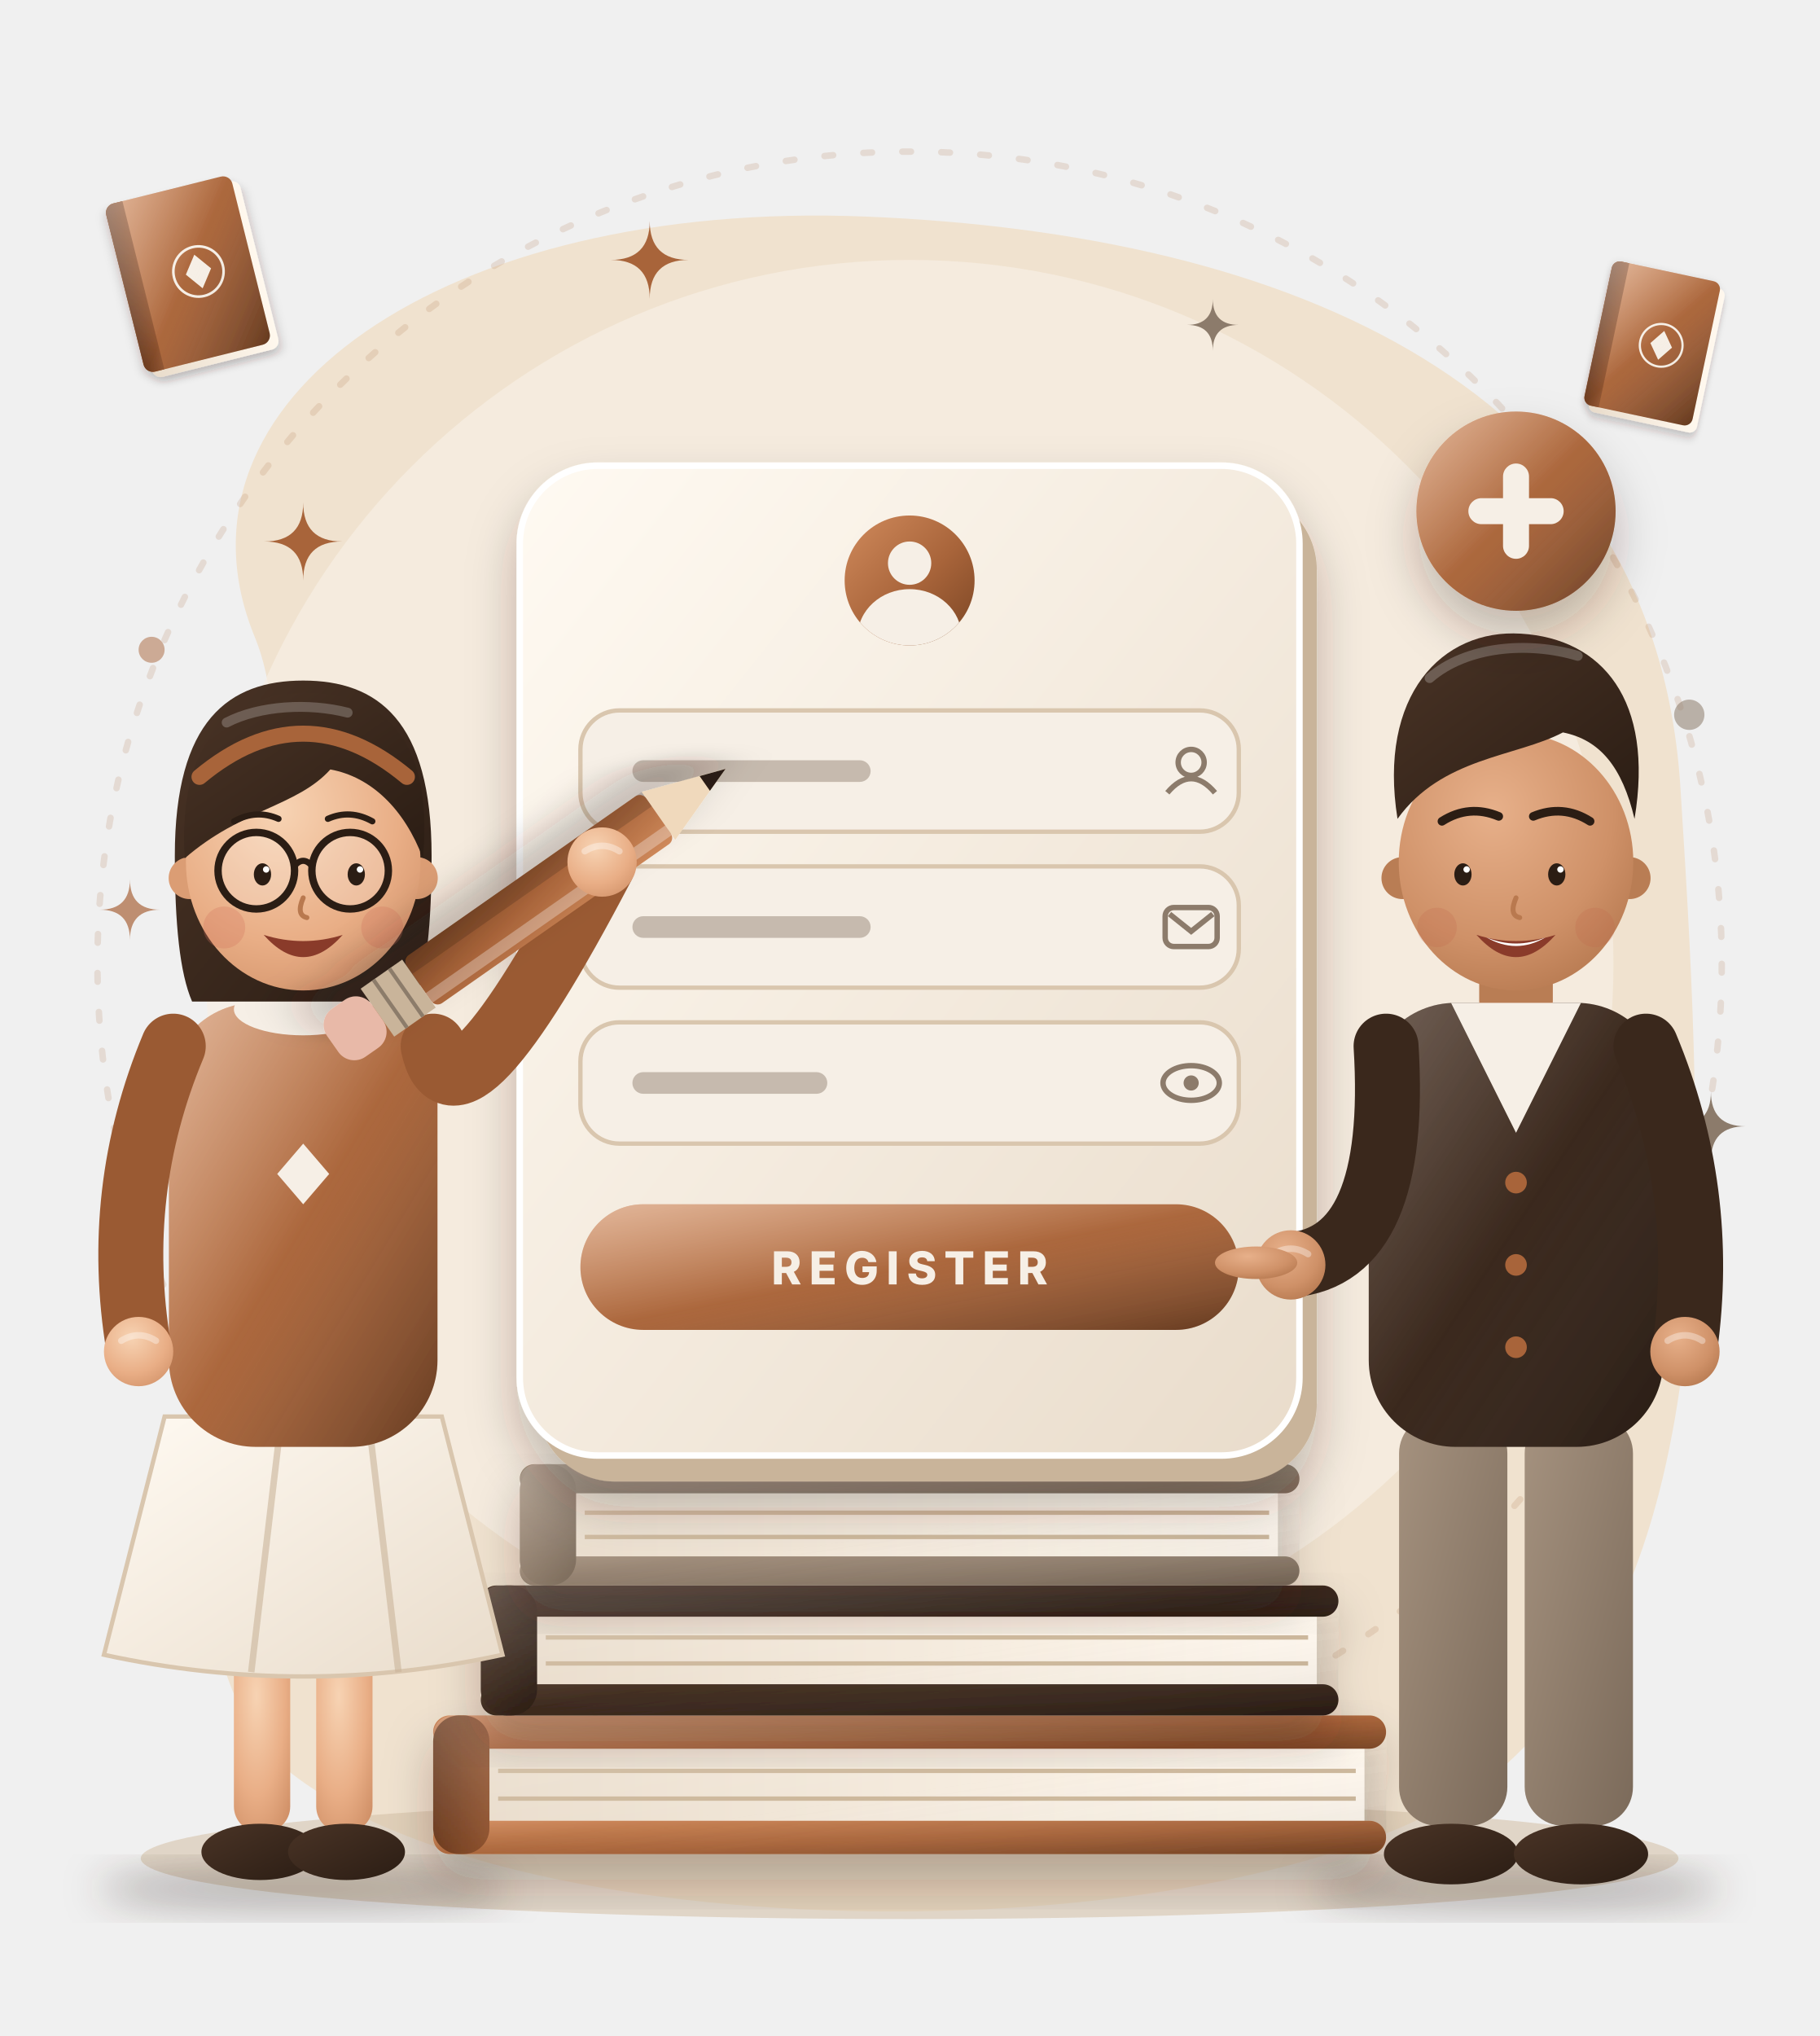
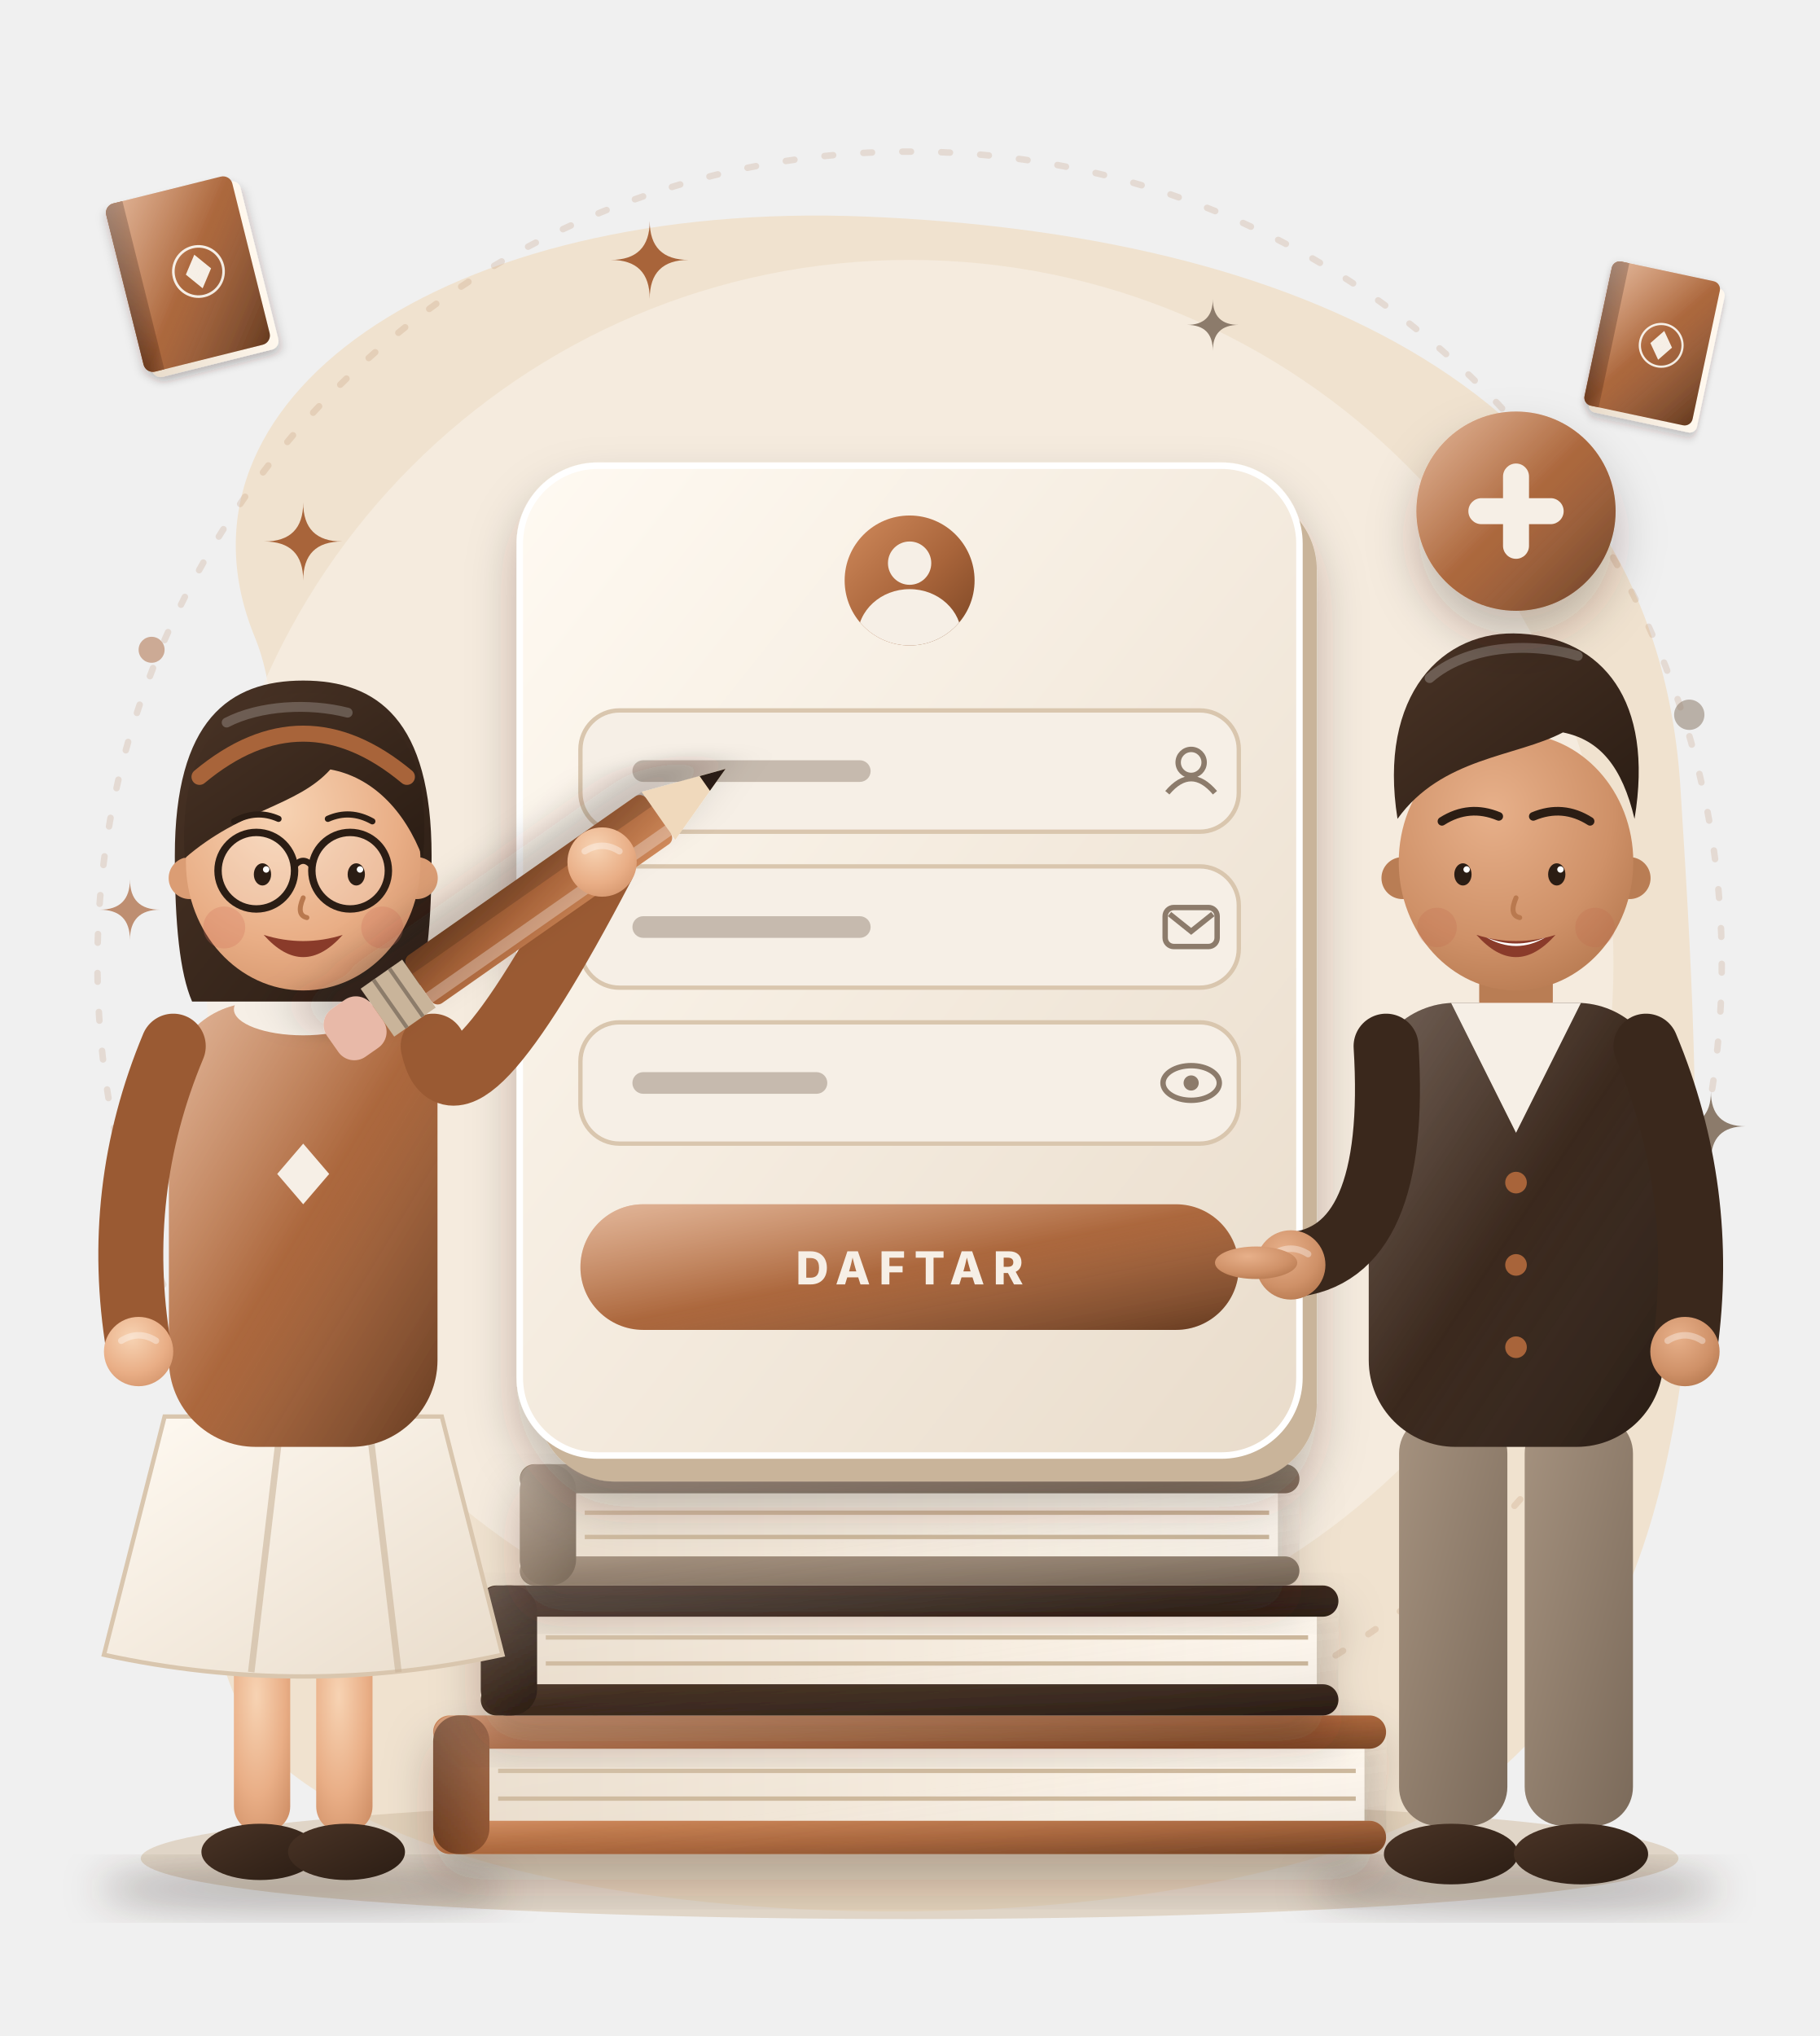
<svg xmlns="http://www.w3.org/2000/svg" viewBox="0 0 840 940" preserveAspectRatio="xMidYMid meet" role="img">
  <defs>
    <linearGradient id="acc" x1="0" y1="0" x2="1" y2="1">
      <stop offset="0" stop-color="#D08A5C" />
      <stop offset=".55" stop-color="#A8643A" />
      <stop offset="1" stop-color="#7A4524" />
    </linearGradient>
    <linearGradient id="accSide" x1="0" y1="0" x2="1" y2="0">
      <stop offset="0" stop-color="#6B3A1E" />
      <stop offset="1" stop-color="#8F532F" />
    </linearGradient>
    <linearGradient id="cream" x1="0" y1="0" x2="1" y2="1">
      <stop offset="0" stop-color="#FFFAF2" />
      <stop offset="1" stop-color="#E9DCCB" />
    </linearGradient>
    <linearGradient id="pages" x1="0" y1="0" x2="1" y2="0">
      <stop offset="0" stop-color="#E9DCCB" />
      <stop offset="1" stop-color="#FFF8EE" />
    </linearGradient>
    <linearGradient id="dark" x1="0" y1="0" x2="1" y2="1">
      <stop offset="0" stop-color="#4A3426" />
      <stop offset="1" stop-color="#2B1D14" />
    </linearGradient>
    <linearGradient id="muted" x1="0" y1="0" x2="1" y2="1">
      <stop offset="0" stop-color="#A5927F" />
      <stop offset="1" stop-color="#7B6A5A" />
    </linearGradient>
    <linearGradient id="hl" x1="0" y1="0" x2="1" y2="1">
      <stop offset="0" stop-color="#fff" stop-opacity=".38" />
      <stop offset=".5" stop-color="#fff" stop-opacity="0" />
      <stop offset="1" stop-color="#000" stop-opacity=".18" />
    </linearGradient>
    <linearGradient id="bg" x1="0" y1="0" x2="0" y2="1">
      <stop offset="0" stop-color="#F3E8D9" />
      <stop offset="1" stop-color="#E9DCCB" />
    </linearGradient>
    <linearGradient id="floor" x1="0" y1="0" x2="0" y2="1">
      <stop offset="0" stop-color="#D9C6AE" />
      <stop offset="1" stop-color="#C9B49A" />
    </linearGradient>
    <radialGradient id="skin" cx=".4" cy=".3" r=".85">
      <stop offset="0" stop-color="#F7D3B3" />
      <stop offset=".6" stop-color="#E9AE86" />
      <stop offset="1" stop-color="#CF8F66" />
    </radialGradient>
    <radialGradient id="skin2" cx=".4" cy=".3" r=".85">
      <stop offset="0" stop-color="#E7B08A" />
      <stop offset=".6" stop-color="#CF9168" />
      <stop offset="1" stop-color="#AF7249" />
    </radialGradient>
    <filter id="sh" x="-30%" y="-30%" width="160%" height="170%">
      <feDropShadow dx="0" dy="12" stdDeviation="11" flood-color="#2B1D14" flood-opacity=".26" />
    </filter>
    <filter id="blur">
      <feGaussianBlur stdDeviation="9" />
    </filter>
  </defs>
  <path d="M118 295 C72 185 205 92 400 100 C595 108 765 178 776 365 C788 552 795 725 695 815 C590 905 235 905 130 815 C35 725 160 400 118 295 Z" fill="#F0E2CF" />
  <circle cx="420" cy="445" r="325" fill="#F7EFE4" opacity=".68" />
  <circle cx="420" cy="445" r="375" fill="none" stroke="#A8643A" stroke-opacity=".16" stroke-width="3" stroke-dasharray="4 14" stroke-linecap="round" />
  <ellipse cx="420" cy="858" rx="355" ry="28" fill="#D4BFA5" opacity=".55" />
  <g filter="url(#sh)" transform="translate(48 95) rotate(-14) scale(0.2)">
    <g>
      <rect x="16" y="16" width="300" height="400" rx="20" fill="url(#pages)" />
      <rect width="300" height="400" rx="22" fill="url(#acc)" />
      <path d="M22 0H44V400H22A22 22 0 0 1 0 378V22A22 22 0 0 1 22 0Z" fill="url(#accSide)" />
      <circle cx="175" cy="200" r="58" fill="none" stroke="#F6EFE6" stroke-width="6" />
      <path d="M175 160L205 200L175 240L145 200Z" fill="#F6EFE6" />
      <rect width="300" height="400" rx="22" fill="url(#hl)" />
    </g>
  </g>
  <g filter="url(#sh)" transform="translate(745 120) rotate(12) scale(0.17)">
    <g>
      <rect x="16" y="16" width="300" height="400" rx="20" fill="url(#pages)" />
      <rect width="300" height="400" rx="22" fill="url(#acc)" />
      <path d="M22 0H44V400H22A22 22 0 0 1 0 378V22A22 22 0 0 1 22 0Z" fill="url(#accSide)" />
      <circle cx="175" cy="200" r="58" fill="none" stroke="#F6EFE6" stroke-width="6" />
      <path d="M175 160L205 200L175 240L145 200Z" fill="#F6EFE6" />
      <rect width="300" height="400" rx="22" fill="url(#hl)" />
    </g>
  </g>
  <path d="M300 102Q300 120 318 120Q300 120 300 138Q300 120 282 120Q300 120 300 102Z" fill="#A8643A" opacity="1" />
  <path d="M560 138Q560 150 572 150Q560 150 560 162Q560 150 548 150Q560 150 560 138Z" fill="#8C7B6B" opacity="1" />
  <path d="M60 406Q60 420 74 420Q60 420 60 434Q60 420 46 420Q60 420 60 406Z" fill="#A8643A" opacity="0.7" />
  <path d="M790 504Q790 520 806 520Q790 520 790 536Q790 520 774 520Q790 520 790 504Z" fill="#8C7B6B" opacity="1" />
  <circle cx="780" cy="330" r="7" fill="#8C7B6B" opacity=".55" />
  <circle cx="70" cy="300" r="6" fill="#A8643A" opacity=".5" />
  <g filter="url(#sh)">
    <rect x="210" y="804.8" width="420" height="38.4" fill="url(#pages)" />
    <path d="M230 817.6H626M230 830.4H626" stroke="#CDB89C" stroke-width="2" />
    <rect x="200" y="792" width="440" height="15.36" rx="7.68" fill="url(#acc)" />
    <rect x="200" y="840.64" width="440" height="15.36" rx="7.68" fill="url(#acc)" />
    <rect x="200" y="792" width="26" height="64" rx="12" fill="url(#accSide)" />
    <rect x="200" y="792" width="440" height="64" rx="8.96" fill="url(#hl)" opacity=".5" />
  </g>
  <g filter="url(#sh)">
    <rect x="232" y="744.0" width="376" height="36.0" fill="url(#pages)" />
    <path d="M252 756.0H604M252 768.0H604" stroke="#CDB89C" stroke-width="2" />
    <rect x="222" y="732" width="396" height="14.4" rx="7.2" fill="url(#dark)" />
    <rect x="222" y="777.6" width="396" height="14.4" rx="7.2" fill="url(#dark)" />
    <rect x="222" y="732" width="26" height="60" rx="12" fill="url(#dark)" />
    <rect x="222" y="732" width="396" height="60" rx="8.4" fill="url(#hl)" opacity=".5" />
  </g>
  <g filter="url(#sh)">
    <rect x="250" y="687.2" width="340" height="33.6" fill="url(#pages)" />
    <path d="M270 698.4H586M270 709.6H586" stroke="#CDB89C" stroke-width="2" />
    <rect x="240" y="676" width="360" height="13.44" rx="6.72" fill="url(#muted)" />
    <rect x="240" y="718.56" width="360" height="13.44" rx="6.72" fill="url(#muted)" />
    <rect x="240" y="676" width="26" height="56" rx="12" fill="url(#muted)" />
    <rect x="240" y="676" width="360" height="56" rx="7.84" fill="url(#hl)" opacity=".5" />
  </g>
  <g filter="url(#sh)">
    <rect x="248" y="227" width="360" height="457" rx="36" fill="#C9B49A" />
    <rect x="240" y="215" width="360" height="457" rx="36" fill="url(#cream)" />
    <rect x="240" y="215" width="360" height="457" rx="36" fill="none" stroke="#fff" stroke-width="3" />
  </g>
  <circle cx="420" cy="268" r="30" fill="url(#acc)" />
  <clipPath id="av">
    <circle cx="420" cy="268" r="30" />
  </clipPath>
  <g clip-path="url(#av)">
    <circle cx="420" cy="260" r="10" fill="#F6EFE6" />
    <ellipse cx="420" cy="294" rx="24" ry="22" fill="#F6EFE6" />
  </g>
  <rect x="268" y="328" width="304" height="56" rx="18" fill="#F6EFE6" stroke="#D9C6AE" stroke-width="2" />
  <rect x="292" y="351.0" width="110" height="10" rx="5" fill="#8C7B6B" opacity=".45" />
  <circle cx="550" cy="352.0" r="6" fill="none" stroke="#8C7B6B" stroke-width="2.5" />
  <path d="M539 366.0Q550 353.0 561 366.0" fill="none" stroke="#8C7B6B" stroke-width="2.5" />
  <rect x="268" y="400" width="304" height="56" rx="18" fill="#F6EFE6" stroke="#D9C6AE" stroke-width="2" />
  <rect x="292" y="423.0" width="110" height="10" rx="5" fill="#8C7B6B" opacity=".45" />
  <rect x="538" y="419.0" width="24" height="18" rx="4" fill="none" stroke="#8C7B6B" stroke-width="2.5" />
  <path d="M540 422.0L550 430.0L560 422.0" fill="none" stroke="#8C7B6B" stroke-width="2.5" />
  <rect x="268" y="472" width="304" height="56" rx="18" fill="#F6EFE6" stroke="#D9C6AE" stroke-width="2" />
  <rect x="292" y="495.0" width="90" height="10" rx="5" fill="#8C7B6B" opacity=".45" />
  <ellipse cx="550" cy="500.0" rx="13" ry="8" fill="none" stroke="#8C7B6B" stroke-width="2.5" />
  <circle cx="550" cy="500.0" r="3.5" fill="#8C7B6B" />
  <rect x="268" y="556" width="304" height="58" rx="29" fill="url(#acc)" />
  <rect x="268" y="556" width="304" height="58" rx="29" fill="url(#hl)" />
-   <text x="420" y="593" text-anchor="middle" fill="#F6EFE6" font-family="system-ui,-apple-system,sans-serif" font-size="21" font-weight="800" letter-spacing="3.5">REGISTER</text>
+   <text x="420" y="593" text-anchor="middle" fill="#F6EFE6" font-family="system-ui,-apple-system,sans-serif" font-size="21" font-weight="800" letter-spacing="4">DAFTAR</text>
  <g transform="translate(140 868)">
    <ellipse cy="4" rx="95" ry="13" fill="#2B1D14" opacity=".25" filter="url(#blur)" />
    <rect x="-32" y="-112" width="26" height="90" rx="12" fill="url(#skin)" />
    <rect x="6" y="-112" width="26" height="90" rx="12" fill="url(#skin)" />
    <ellipse cx="-20" cy="-13" rx="27" ry="13" fill="url(#dark)" />
    <ellipse cx="20" cy="-13" rx="27" ry="13" fill="url(#dark)" />
    <path d="M-64 -214L64 -214L92 -104Q0 -84 -92 -104Z" fill="url(#cream)" stroke="#D9C6AE" stroke-width="2" />
    <path d="M-10 -214L-24 -96M30 -214L44 -96" stroke="#C9B49A" stroke-width="3" opacity=".6" />
    <rect x="-62" y="-405" width="124" height="205" rx="40" fill="url(#acc)" />
    <rect x="-62" y="-405" width="124" height="205" rx="40" fill="url(#hl)" />
    <rect x="-16" y="-432" width="32" height="40" rx="14" fill="#C98A60" />
    <ellipse cy="-402" rx="32" ry="12" fill="#F6EFE6" />
    <path d="M0 -340L12 -326L0 -312L-12 -326Z" fill="#F6EFE6" />
    <path d="M-60 -385Q-88 -318 -76 -246" stroke="#9A5A33" stroke-width="30" stroke-linecap="round" fill="none" />
    <circle cx="-76" cy="-244" r="16" fill="url(#skin)" />
    <path d="M-84 -249Q-76 -254 -68 -249" stroke="#fff" stroke-opacity=".35" stroke-width="3" stroke-linecap="round" fill="none" />
    <g transform="translate(0 -470) scale(.57) translate(-400 -335)">
      <path d="M296 330C296 220 340 188 400 188C460 188 504 220 504 330C504 385 500 425 490 448L310 448C300 425 296 385 296 330Z" fill="url(#dark)" />
      <circle cx="308" cy="348" r="17" fill="#DB9D74" />
      <circle cx="492" cy="348" r="17" fill="#DB9D74" />
      <ellipse cx="400" cy="335" rx="95" ry="104" fill="url(#skin)" />
      <circle cx="336" cy="388" r="17" fill="#D0705A" opacity=".28" />
      <circle cx="464" cy="388" r="17" fill="#D0705A" opacity=".28" />
      <path d="M304 332C298 232 345 198 402 198C462 198 506 232 497 332C482 292 455 266 422 260C395 290 350 292 304 332Z" fill="url(#dark)" />
      <path d="M338 222C365 208 405 206 436 214" stroke="#fff" stroke-opacity=".22" stroke-width="8" stroke-linecap="round" fill="none" />
      <path d="M316 266Q400 196 484 266" stroke="#A8643A" stroke-width="13" stroke-linecap="round" fill="none" />
      <path d="M344 302Q362 292 380 300M420 300Q438 292 456 302" stroke="#2B1D14" stroke-width="5" stroke-linecap="round" fill="none" />
      <circle cx="362" cy="342" r="31" fill="#fff" fill-opacity=".2" stroke="#2B1D14" stroke-width="6" />
      <circle cx="438" cy="342" r="31" fill="#fff" fill-opacity=".2" stroke="#2B1D14" stroke-width="6" />
      <path d="M393 338Q400 330 407 338" stroke="#2B1D14" stroke-width="5" fill="none" />
      <ellipse cx="367" cy="345" rx="7" ry="9" fill="#2B1D14" />
      <ellipse cx="443" cy="345" rx="7" ry="9" fill="#2B1D14" />
      <circle cx="370" cy="341" r="2.6" fill="#fff" />
      <circle cx="446" cy="341" r="2.6" fill="#fff" />
      <path d="M400 364Q394 378 403 380" stroke="#B9794F" stroke-width="4" stroke-linecap="round" fill="none" />
      <path d="M368 394Q400 430 432 394Q400 404 368 394Z" fill="#8A3B2A" />
    </g>
  </g>
  <g transform="translate(700 868)">
    <ellipse cy="4" rx="95" ry="13" fill="#2B1D14" opacity=".25" filter="url(#blur)" />
    <rect x="-54" y="-215" width="50" height="190" rx="18" fill="url(#muted)" />
    <rect x="4" y="-215" width="50" height="190" rx="18" fill="url(#muted)" />
    <ellipse cx="-30" cy="-12" rx="31" ry="14" fill="url(#dark)" />
    <ellipse cx="30" cy="-12" rx="31" ry="14" fill="url(#dark)" />
    <rect x="-68" y="-405" width="136" height="205" rx="40" fill="url(#dark)" />
    <rect x="-68" y="-405" width="136" height="205" rx="40" fill="url(#hl)" opacity=".6" />
    <rect x="-17" y="-432" width="34" height="40" rx="14" fill="#B97D54" />
    <path d="M-30 -405L0 -345L30 -405Z" fill="#F6EFE6" />
    <path d="M-14 -300V-215M14 -300V-215" stroke="#000" stroke-opacity="0" />
    <circle cy="-322" r="5" fill="#A8643A" />
    <circle cy="-284" r="5" fill="#A8643A" />
    <circle cy="-246" r="5" fill="#A8643A" />
    <path d="M60 -385Q88 -318 78 -246" stroke="#3A281C" stroke-width="30" stroke-linecap="round" fill="none" />
    <circle cx="78" cy="-244" r="16" fill="url(#skin2)" />
    <path d="M70 -249Q78 -254 86 -249" stroke="#fff" stroke-opacity=".35" stroke-width="3" stroke-linecap="round" fill="none" />
    <g transform="translate(0 -470) scale(.57) translate(-400 -335)">
      <circle cx="308" cy="348" r="17" fill="#B97D54" />
      <circle cx="492" cy="348" r="17" fill="#B97D54" />
      <ellipse cx="400" cy="335" rx="95" ry="104" fill="url(#skin2)" />
      <circle cx="336" cy="388" r="16" fill="#C0624A" opacity=".22" />
      <circle cx="464" cy="388" r="16" fill="#C0624A" opacity=".22" />
      <path d="M304 300C288 200 340 146 404 150C470 154 512 204 496 300C486 258 468 236 438 230C400 250 340 250 304 300Z" fill="url(#dark)" />
      <path d="M330 186C360 160 410 156 450 168" stroke="#fff" stroke-opacity=".22" stroke-width="8" stroke-linecap="round" fill="none" />
      <path d="M340 302Q362 288 386 298M414 298Q438 288 460 302" stroke="#2B1D14" stroke-width="7" stroke-linecap="round" fill="none" />
      <ellipse cx="357" cy="345" rx="7" ry="9" fill="#2B1D14" />
      <ellipse cx="433" cy="345" rx="7" ry="9" fill="#2B1D14" />
      <circle cx="360" cy="341" r="2.6" fill="#fff" />
      <circle cx="436" cy="341" r="2.6" fill="#fff" />
      <path d="M400 364Q394 378 403 380" stroke="#B9794F" stroke-width="4" stroke-linecap="round" fill="none" />
      <path d="M368 394Q400 430 432 394Q400 404 368 394Z" fill="#8A3B2A" />
      <path d="M376 396Q400 406 424 396Q400 410 376 396Z" fill="#fff" />
    </g>
  </g>
  <path d="M200 483Q210 530 278 400" stroke="#9A5A33" stroke-width="30" stroke-linecap="round" fill="none" />
  <path d="M640 483Q646 580 596 584" stroke="#3A281C" stroke-width="30" stroke-linecap="round" fill="none" />
  <g filter="url(#sh)" transform="translate(335 355) rotate(145) scale(0.9)">
    <path d="M0 0L42 -15V15Z" fill="#F0D9BC" />
    <path d="M0 0L13 -4.6V4.6Z" fill="#2B1D14" />
    <rect x="42" y="-15" width="150" height="30" rx="4" fill="url(#acc)" />
    <rect x="42" y="-12" width="150" height="6" fill="#fff" opacity=".3" />
    <rect x="42" y="6" width="150" height="9" fill="#000" opacity=".15" />
    <rect x="192" y="-15" width="26" height="30" fill="#C9B49A" />
    <path d="M200 -15V15M210 -15V15" stroke="#8C7B6B" stroke-width="2" />
    <rect x="218" y="-15" width="28" height="30" rx="10" fill="#E8B9A8" />
  </g>
  <circle cx="278" cy="398" r="16" fill="url(#skin)" />
  <path d="M270 393Q278 388 286 393" stroke="#fff" stroke-opacity=".35" stroke-width="3" stroke-linecap="round" fill="none" />
  <circle cx="596" cy="584" r="16" fill="url(#skin2)" />
  <path d="M588 579Q596 574 604 579" stroke="#fff" stroke-opacity=".35" stroke-width="3" stroke-linecap="round" fill="none" />
  <ellipse cx="580" cy="583" rx="19" ry="7.5" fill="url(#skin2)" />
  <g filter="url(#sh)" transform="translate(700 236)">
    <circle r="46" fill="url(#acc)" />
    <circle r="46" fill="url(#hl)" />
    <rect x="-6" y="-22" width="12" height="44" rx="6" fill="#F6EFE6" />
    <rect x="-22" y="-6" width="44" height="12" rx="6" fill="#F6EFE6" />
  </g>
  <path d="M140 232Q140 250 158 250Q140 250 140 268Q140 250 122 250Q140 250 140 232Z" fill="#A8643A" opacity="1" />
</svg>
